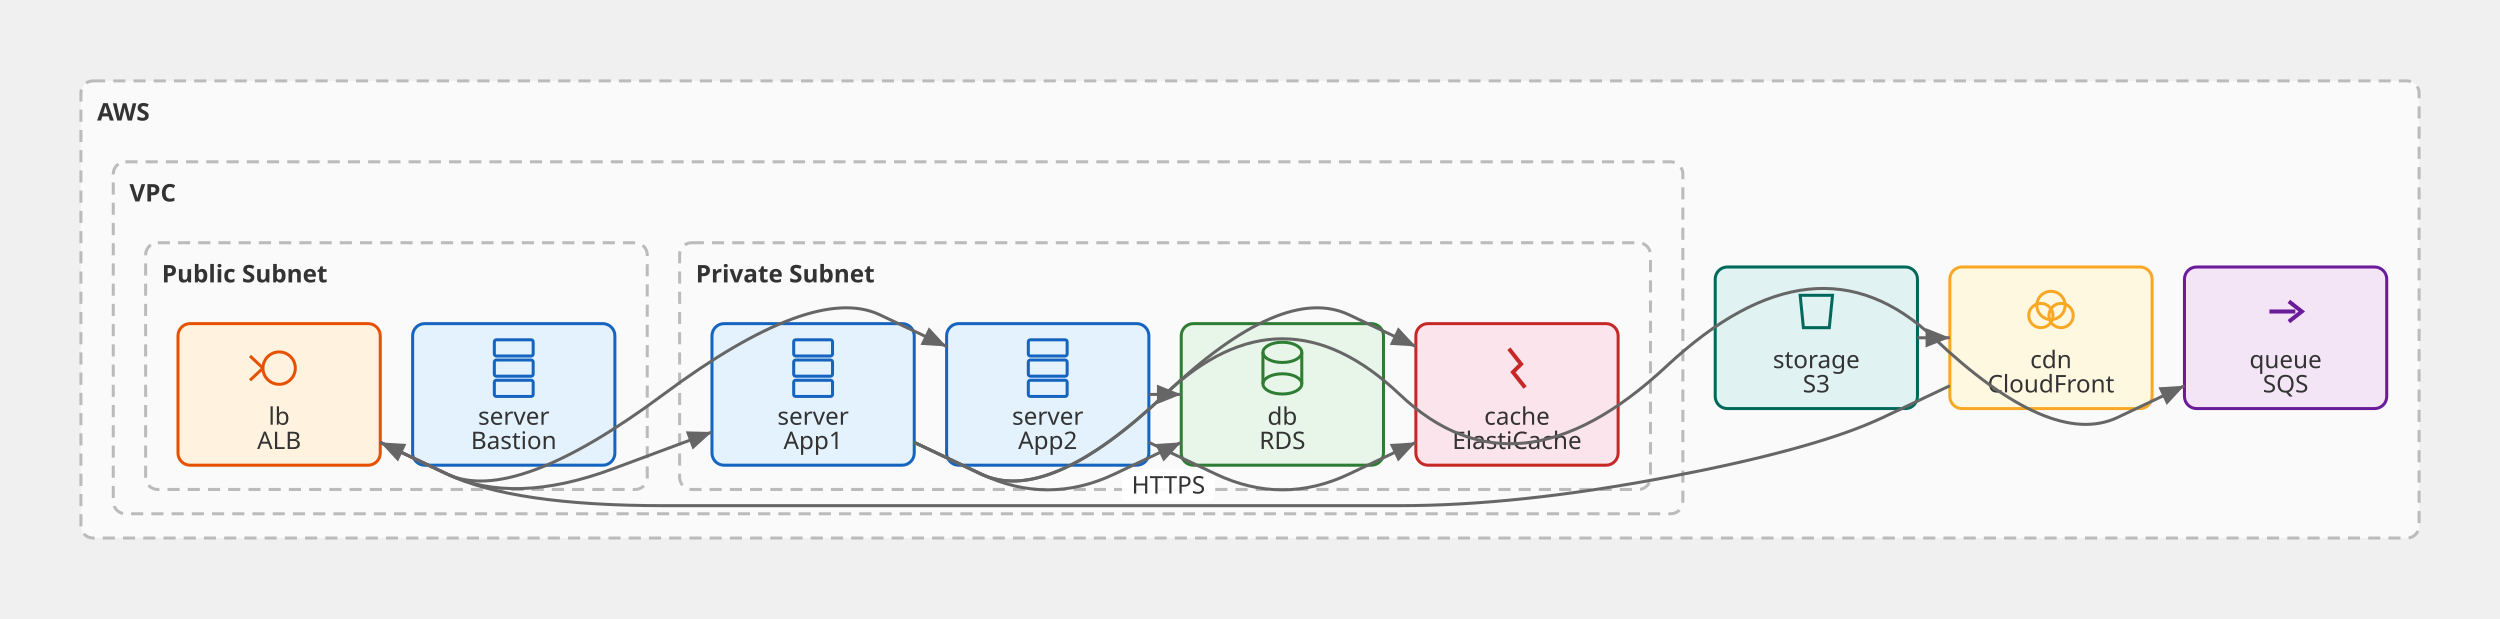
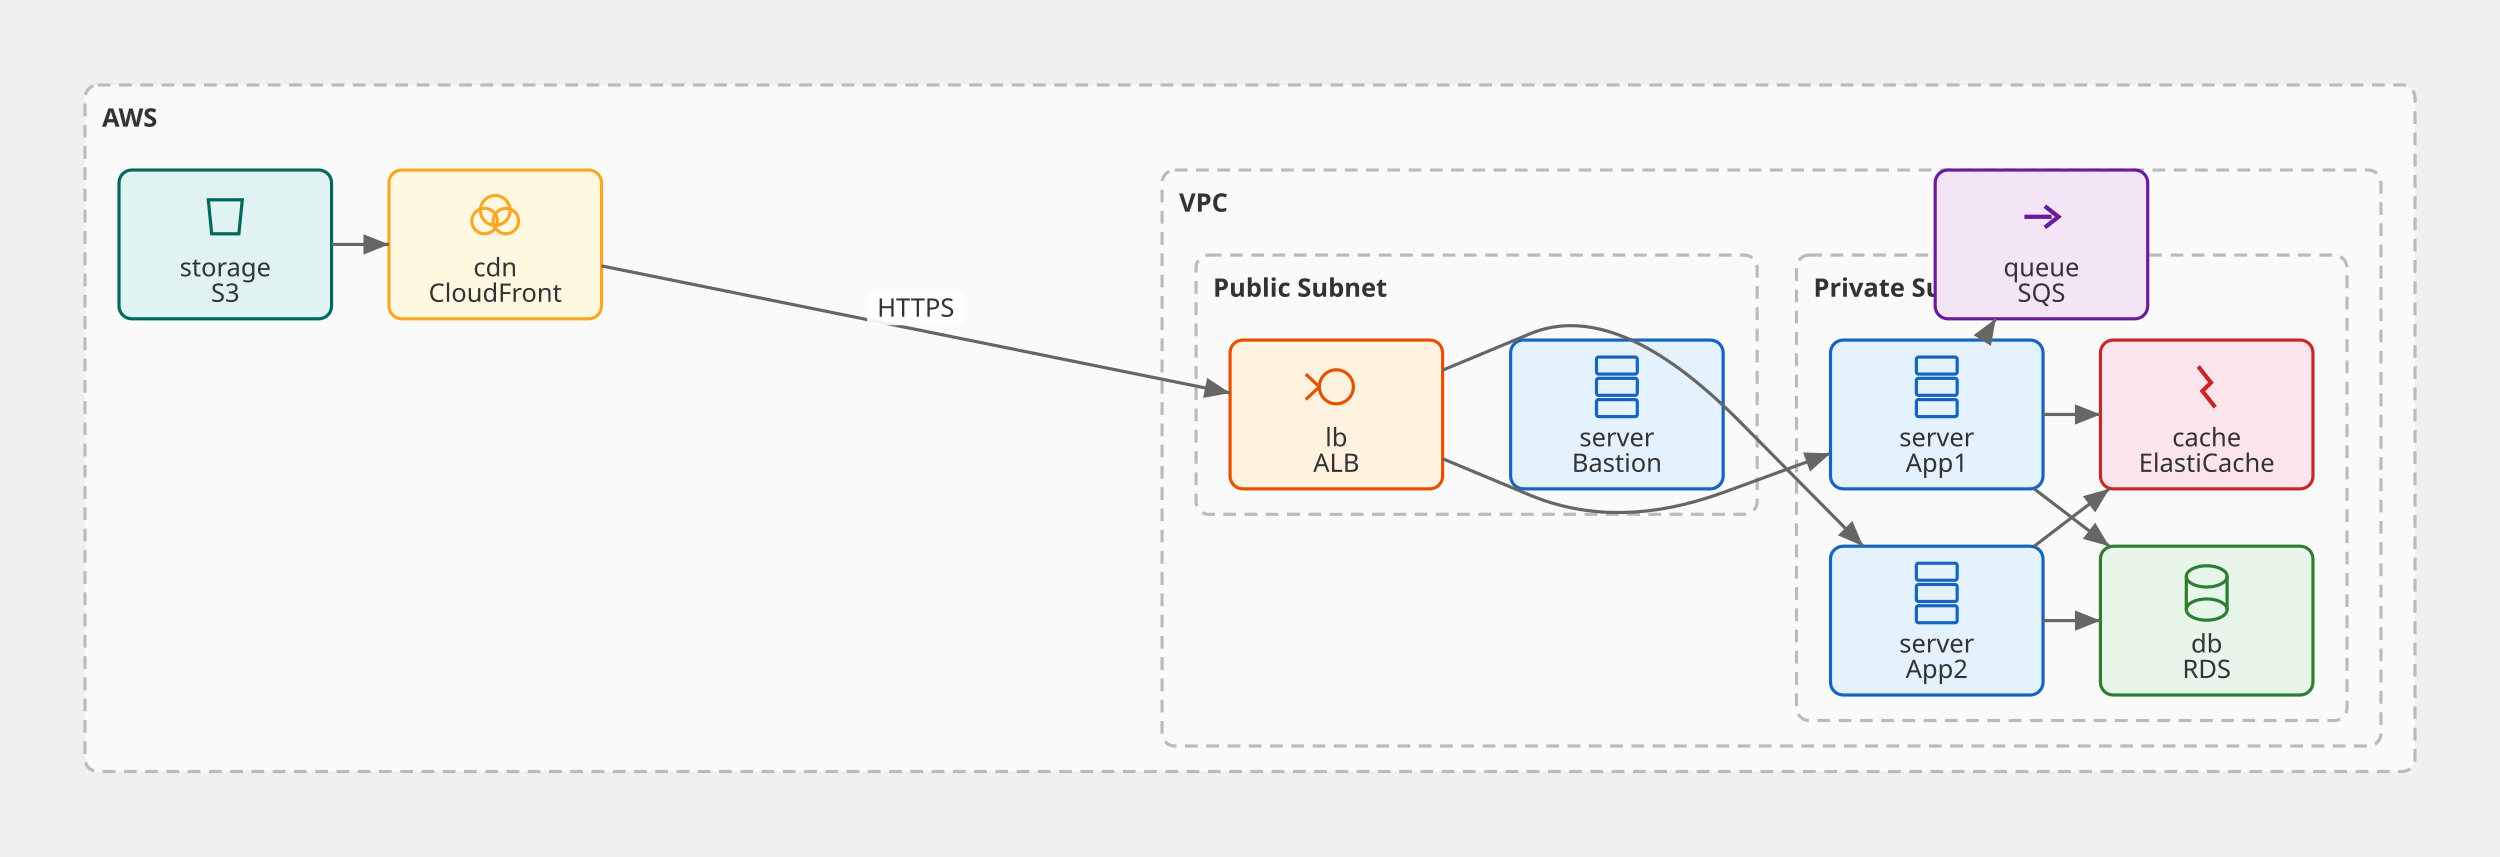
- <svg xmlns="http://www.w3.org/2000/svg" width="1236" height="306" viewBox="0 0 1236 306">
+ <svg xmlns="http://www.w3.org/2000/svg" width="1176.25" height="403" viewBox="0 0 1176.25 403">
  <style>text { font-family: sans-serif; font-size: 12px; fill: #333; }</style>
  <defs>
    <marker id="arrow" viewBox="0 0 10 10" refX="10" refY="5" markerWidth="8" markerHeight="8" orient="auto">
      <polygon points="0,1 10,5 0,9" fill="#666" />
    </marker>
  </defs>
-   <rect x="40" y="40" width="1156" height="226" rx="6" fill="#fafafa" stroke="#bbb" stroke-width="1.5" stroke-dasharray="6,4" />
+   <rect x="40" y="40" width="1096.25" height="323" rx="6" fill="#fafafa" stroke="#bbb" stroke-width="1.5" stroke-dasharray="6,4" />
  <text x="48" y="59.6" font-weight="bold" font-size="13">AWS</text>
-   <rect x="56" y="80" width="776" height="174" rx="6" fill="#fafafa" stroke="#bbb" stroke-width="1.5" stroke-dasharray="6,4" />
-   <text x="64" y="99.6" font-weight="bold" font-size="13">VPC</text>
-   <rect x="72" y="120" width="248" height="122" rx="6" fill="#fafafa" stroke="#bbb" stroke-width="1.5" stroke-dasharray="6,4" />
-   <text x="80" y="139.6" font-weight="bold" font-size="13">Public Subnet</text>
-   <rect x="88" y="160" width="100" height="70" rx="6" fill="#fff3e0" stroke="#e65100" stroke-width="1.5" />
-   <circle cx="138" cy="182" r="8" fill="none" stroke="#e65100" stroke-width="1.5" />
-   <line x1="130" y1="182" x2="123.6" y2="176" stroke="#e65100" stroke-width="1.5" />
-   <line x1="130" y1="182" x2="123.6" y2="188" stroke="#e65100" stroke-width="1.5" />
-   <text x="138" y="222" text-anchor="middle" font-size="11">ALB</text>
-   <text x="138" y="210" text-anchor="middle" font-size="9" fill="#e65100">lb</text>
-   <rect x="204" y="160" width="100" height="70" rx="6" fill="#e3f2fd" stroke="#1565c0" stroke-width="1.5" />
-   <rect x="244.4" y="168" width="19.2" height="8" rx="1" fill="none" stroke="#1565c0" stroke-width="1.5" />
-   <rect x="244.4" y="178" width="19.2" height="8" rx="1" fill="none" stroke="#1565c0" stroke-width="1.5" />
-   <rect x="244.4" y="188" width="19.2" height="8" rx="1" fill="none" stroke="#1565c0" stroke-width="1.5" />
-   <text x="254" y="222" text-anchor="middle" font-size="11">Bastion</text>
-   <text x="254" y="210" text-anchor="middle" font-size="9" fill="#1565c0">server</text>
-   <rect x="336" y="120" width="480" height="122" rx="6" fill="#fafafa" stroke="#bbb" stroke-width="1.5" stroke-dasharray="6,4" />
-   <text x="344" y="139.6" font-weight="bold" font-size="13">Private Subnet</text>
-   <rect x="352" y="160" width="100" height="70" rx="6" fill="#e3f2fd" stroke="#1565c0" stroke-width="1.5" />
-   <rect x="392.4" y="168" width="19.2" height="8" rx="1" fill="none" stroke="#1565c0" stroke-width="1.5" />
-   <rect x="392.4" y="178" width="19.2" height="8" rx="1" fill="none" stroke="#1565c0" stroke-width="1.5" />
-   <rect x="392.4" y="188" width="19.2" height="8" rx="1" fill="none" stroke="#1565c0" stroke-width="1.5" />
-   <text x="402" y="222" text-anchor="middle" font-size="11">App1</text>
-   <text x="402" y="210" text-anchor="middle" font-size="9" fill="#1565c0">server</text>
-   <rect x="468" y="160" width="100" height="70" rx="6" fill="#e3f2fd" stroke="#1565c0" stroke-width="1.5" />
-   <rect x="508.4" y="168" width="19.2" height="8" rx="1" fill="none" stroke="#1565c0" stroke-width="1.5" />
-   <rect x="508.4" y="178" width="19.2" height="8" rx="1" fill="none" stroke="#1565c0" stroke-width="1.5" />
-   <rect x="508.4" y="188" width="19.2" height="8" rx="1" fill="none" stroke="#1565c0" stroke-width="1.5" />
-   <text x="518" y="222" text-anchor="middle" font-size="11">App2</text>
-   <text x="518" y="210" text-anchor="middle" font-size="9" fill="#1565c0">server</text>
-   <rect x="584" y="160" width="100" height="70" rx="6" fill="#e8f5e9" stroke="#2e7d32" stroke-width="1.5" />
-   <ellipse cx="634" cy="174.2" rx="9.6" ry="5" fill="none" stroke="#2e7d32" stroke-width="1.5" />
-   <line x1="624.4" y1="174.2" x2="624.4" y2="189.8" stroke="#2e7d32" stroke-width="1.5" />
-   <line x1="643.6" y1="174.2" x2="643.6" y2="189.8" stroke="#2e7d32" stroke-width="1.5" />
-   <ellipse cx="634" cy="189.8" rx="9.6" ry="5" fill="none" stroke="#2e7d32" stroke-width="1.5" />
-   <text x="634" y="222" text-anchor="middle" font-size="11">RDS</text>
-   <text x="634" y="210" text-anchor="middle" font-size="9" fill="#2e7d32">db</text>
-   <rect x="700" y="160" width="100" height="70" rx="6" fill="#fce4ec" stroke="#c62828" stroke-width="1.5" />
-   <polyline points="746,172.4 752,180 748,184 754,191.6" fill="none" stroke="#c62828" stroke-width="2" />
-   <text x="750" y="222" text-anchor="middle" font-size="11">ElastiCache</text>
-   <text x="750" y="210" text-anchor="middle" font-size="9" fill="#c62828">cache</text>
-   <rect x="848" y="132" width="100" height="70" rx="6" fill="#e0f2f1" stroke="#00695c" stroke-width="1.5" />
-   <path d="M890,146 L906,146 L904.4,162 L891.6,162 Z" fill="none" stroke="#00695c" stroke-width="1.5" />
-   <text x="898" y="194" text-anchor="middle" font-size="11">S3</text>
-   <text x="898" y="182" text-anchor="middle" font-size="9" fill="#00695c">storage</text>
-   <rect x="964" y="132" width="100" height="70" rx="6" fill="#fff8e1" stroke="#f9a825" stroke-width="1.5" />
-   <circle cx="1009" cy="156" r="6" fill="none" stroke="#f9a825" stroke-width="1.5" />
-   <circle cx="1014" cy="151" r="7" fill="none" stroke="#f9a825" stroke-width="1.5" />
-   <circle cx="1019" cy="156" r="6" fill="none" stroke="#f9a825" stroke-width="1.5" />
-   <text x="1014" y="194" text-anchor="middle" font-size="11">CloudFront</text>
-   <text x="1014" y="182" text-anchor="middle" font-size="9" fill="#f9a825">cdn</text>
-   <rect x="1080" y="132" width="100" height="70" rx="6" fill="#f3e5f5" stroke="#6a1b9a" stroke-width="1.5" />
-   <line x1="1122" y1="154" x2="1134.8" y2="154" stroke="#6a1b9a" stroke-width="2" />
-   <polyline points="1131.6,149 1138,154 1131.6,159" fill="none" stroke="#6a1b9a" stroke-width="2" />
-   <text x="1130" y="194" text-anchor="middle" font-size="11">SQS</text>
-   <text x="1130" y="182" text-anchor="middle" font-size="9" fill="#6a1b9a">queue</text>
-   <path d="M964,190.707 L931,206.353 Q898,222 824,236 Q750,250 692,250 Q634,250 576,250 Q518,250 460,250 Q402,250 328,250 Q254,250 221,234.353 L188,218.707" fill="none" stroke="#666" stroke-width="1.5" marker-end="url(#arrow)" />
-   <rect x="554.663" y="232" width="46" height="16" rx="3" fill="white" opacity="0.9" />
-   <text x="577.663" y="244" text-anchor="middle" font-size="11" fill="#666">HTTPS</text>
-   <path d="M188,218.707 L221,234.353 Q254,250 303,231.791 L352,213.581" fill="none" stroke="#666" stroke-width="1.5" marker-end="url(#arrow)" />
-   <path d="M188,218.707 L221,234.353 Q254,250 328,195 Q402,140 435,155.647 L468,171.293" fill="none" stroke="#666" stroke-width="1.5" marker-end="url(#arrow)" />
-   <path d="M452,218.707 L485,234.353 Q518,250 551,234.353 L584,218.707" fill="none" stroke="#666" stroke-width="1.5" marker-end="url(#arrow)" />
-   <path d="M568,195 L584,195" fill="none" stroke="#666" stroke-width="1.5" marker-end="url(#arrow)" />
-   <path d="M452,218.707 L485,234.353 Q518,250 576,195 Q634,140 667,155.647 L700,171.293" fill="none" stroke="#666" stroke-width="1.5" marker-end="url(#arrow)" />
-   <path d="M568,218.707 L601,234.353 Q634,250 667,234.353 L700,218.707" fill="none" stroke="#666" stroke-width="1.5" marker-end="url(#arrow)" />
-   <path d="M452,218.707 L485,234.353 Q518,250 576,195 Q634,140 692,195 Q750,250 824,181 Q898,112 956,167 Q1014,222 1047,206.353 L1080,190.707" fill="none" stroke="#666" stroke-width="1.5" marker-end="url(#arrow)" />
-   <path d="M948,167 L964,167" fill="none" stroke="#666" stroke-width="1.5" marker-end="url(#arrow)" />
+   <rect x="546.75" y="80" width="573.5" height="271" rx="6" fill="#fafafa" stroke="#bbb" stroke-width="1.5" stroke-dasharray="6,4" />
+   <text x="554.75" y="99.6" font-weight="bold" font-size="13">VPC</text>
+   <rect x="562.75" y="120" width="264" height="122" rx="6" fill="#fafafa" stroke="#bbb" stroke-width="1.5" stroke-dasharray="6,4" />
+   <text x="570.75" y="139.6" font-weight="bold" font-size="13">Public Subnet</text>
+   <rect x="578.75" y="160" width="100" height="70" rx="6" fill="#fff3e0" stroke="#e65100" stroke-width="1.5" />
+   <circle cx="628.75" cy="182" r="8" fill="none" stroke="#e65100" stroke-width="1.5" />
+   <line x1="620.75" y1="182" x2="614.35" y2="176" stroke="#e65100" stroke-width="1.5" />
+   <line x1="620.75" y1="182" x2="614.35" y2="188" stroke="#e65100" stroke-width="1.5" />
+   <text x="628.75" y="222" text-anchor="middle" font-size="11">ALB</text>
+   <text x="628.75" y="210" text-anchor="middle" font-size="9" fill="#e65100">lb</text>
+   <rect x="710.75" y="160" width="100" height="70" rx="6" fill="#e3f2fd" stroke="#1565c0" stroke-width="1.5" />
+   <rect x="751.15" y="168" width="19.2" height="8" rx="1" fill="none" stroke="#1565c0" stroke-width="1.5" />
+   <rect x="751.15" y="178" width="19.2" height="8" rx="1" fill="none" stroke="#1565c0" stroke-width="1.5" />
+   <rect x="751.15" y="188" width="19.2" height="8" rx="1" fill="none" stroke="#1565c0" stroke-width="1.5" />
+   <text x="760.75" y="222" text-anchor="middle" font-size="11">Bastion</text>
+   <text x="760.75" y="210" text-anchor="middle" font-size="9" fill="#1565c0">server</text>
+   <rect x="845.25" y="120" width="259" height="219" rx="6" fill="#fafafa" stroke="#bbb" stroke-width="1.5" stroke-dasharray="6,4" />
+   <text x="853.25" y="139.6" font-weight="bold" font-size="13">Private Subnet</text>
+   <rect x="861.25" y="160" width="100" height="70" rx="6" fill="#e3f2fd" stroke="#1565c0" stroke-width="1.5" />
+   <rect x="901.65" y="168" width="19.2" height="8" rx="1" fill="none" stroke="#1565c0" stroke-width="1.5" />
+   <rect x="901.65" y="178" width="19.2" height="8" rx="1" fill="none" stroke="#1565c0" stroke-width="1.5" />
+   <rect x="901.65" y="188" width="19.2" height="8" rx="1" fill="none" stroke="#1565c0" stroke-width="1.5" />
+   <text x="911.25" y="222" text-anchor="middle" font-size="11">App1</text>
+   <text x="911.25" y="210" text-anchor="middle" font-size="9" fill="#1565c0">server</text>
+   <rect x="861.25" y="257" width="100" height="70" rx="6" fill="#e3f2fd" stroke="#1565c0" stroke-width="1.5" />
+   <rect x="901.65" y="265" width="19.2" height="8" rx="1" fill="none" stroke="#1565c0" stroke-width="1.5" />
+   <rect x="901.65" y="275" width="19.2" height="8" rx="1" fill="none" stroke="#1565c0" stroke-width="1.5" />
+   <rect x="901.65" y="285" width="19.2" height="8" rx="1" fill="none" stroke="#1565c0" stroke-width="1.5" />
+   <text x="911.25" y="319" text-anchor="middle" font-size="11">App2</text>
+   <text x="911.25" y="307" text-anchor="middle" font-size="9" fill="#1565c0">server</text>
+   <rect x="988.25" y="257" width="100" height="70" rx="6" fill="#e8f5e9" stroke="#2e7d32" stroke-width="1.5" />
+   <ellipse cx="1038.25" cy="271.2" rx="9.6" ry="5" fill="none" stroke="#2e7d32" stroke-width="1.5" />
+   <line x1="1028.65" y1="271.2" x2="1028.65" y2="286.8" stroke="#2e7d32" stroke-width="1.5" />
+   <line x1="1047.85" y1="271.2" x2="1047.85" y2="286.8" stroke="#2e7d32" stroke-width="1.5" />
+   <ellipse cx="1038.25" cy="286.8" rx="9.6" ry="5" fill="none" stroke="#2e7d32" stroke-width="1.5" />
+   <text x="1038.25" y="319" text-anchor="middle" font-size="11">RDS</text>
+   <text x="1038.25" y="307" text-anchor="middle" font-size="9" fill="#2e7d32">db</text>
+   <rect x="988.25" y="160" width="100" height="70" rx="6" fill="#fce4ec" stroke="#c62828" stroke-width="1.5" />
+   <polyline points="1034.25,172.4 1040.25,180 1036.25,184 1042.25,191.6" fill="none" stroke="#c62828" stroke-width="2" />
+   <text x="1038.25" y="222" text-anchor="middle" font-size="11">ElastiCache</text>
+   <text x="1038.25" y="210" text-anchor="middle" font-size="9" fill="#c62828">cache</text>
+   <rect x="56" y="80" width="100" height="70" rx="6" fill="#e0f2f1" stroke="#00695c" stroke-width="1.5" />
+   <path d="M98,94 L114,94 L112.4,110 L99.6,110 Z" fill="none" stroke="#00695c" stroke-width="1.5" />
+   <text x="106" y="142" text-anchor="middle" font-size="11">S3</text>
+   <text x="106" y="130" text-anchor="middle" font-size="9" fill="#00695c">storage</text>
+   <rect x="183" y="80" width="100" height="70" rx="6" fill="#fff8e1" stroke="#f9a825" stroke-width="1.5" />
+   <circle cx="228" cy="104" r="6" fill="none" stroke="#f9a825" stroke-width="1.5" />
+   <circle cx="233" cy="99" r="7" fill="none" stroke="#f9a825" stroke-width="1.5" />
+   <circle cx="238" cy="104" r="6" fill="none" stroke="#f9a825" stroke-width="1.5" />
+   <text x="233" y="142" text-anchor="middle" font-size="11">CloudFront</text>
+   <text x="233" y="130" text-anchor="middle" font-size="9" fill="#f9a825">cdn</text>
+   <rect x="910.5" y="80" width="100" height="70" rx="6" fill="#f3e5f5" stroke="#6a1b9a" stroke-width="1.5" />
+   <line x1="952.5" y1="102" x2="965.3" y2="102" stroke="#6a1b9a" stroke-width="2" />
+   <polyline points="962.1,97 968.5,102 962.1,107" fill="none" stroke="#6a1b9a" stroke-width="2" />
+   <text x="960.5" y="142" text-anchor="middle" font-size="11">SQS</text>
+   <text x="960.5" y="130" text-anchor="middle" font-size="9" fill="#6a1b9a">queue</text>
+   <path d="M283,125.107 L578.75,184.893" fill="none" stroke="#666" stroke-width="1.5" marker-end="url(#arrow)" />
+   <rect x="407.875" y="137" width="46" height="16" rx="3" fill="white" opacity="0.9" />
+   <text x="430.875" y="149" text-anchor="middle" font-size="11" fill="#666">HTTPS</text>
+   <path d="M678.75,215.833 L719.75,232.917 Q760.75,250 811,231.636 L861.25,213.272" fill="none" stroke="#666" stroke-width="1.5" marker-end="url(#arrow)" />
+   <path d="M678.75,174.167 L719.75,157.083 Q760.75,140 818.673,198.5 L876.595,257" fill="none" stroke="#666" stroke-width="1.5" marker-end="url(#arrow)" />
+   <path d="M957.075,230 L992.425,257" fill="none" stroke="#666" stroke-width="1.5" marker-end="url(#arrow)" />
+   <path d="M961.25,292 L988.25,292" fill="none" stroke="#666" stroke-width="1.5" marker-end="url(#arrow)" />
+   <path d="M961.25,195 L988.25,195" fill="none" stroke="#666" stroke-width="1.5" marker-end="url(#arrow)" />
+   <path d="M957.075,257 L992.425,230" fill="none" stroke="#666" stroke-width="1.5" marker-end="url(#arrow)" />
+   <path d="M932.797,160 L938.953,150" fill="none" stroke="#666" stroke-width="1.5" marker-end="url(#arrow)" />
+   <path d="M156,115 L183,115" fill="none" stroke="#666" stroke-width="1.5" marker-end="url(#arrow)" />
</svg>
